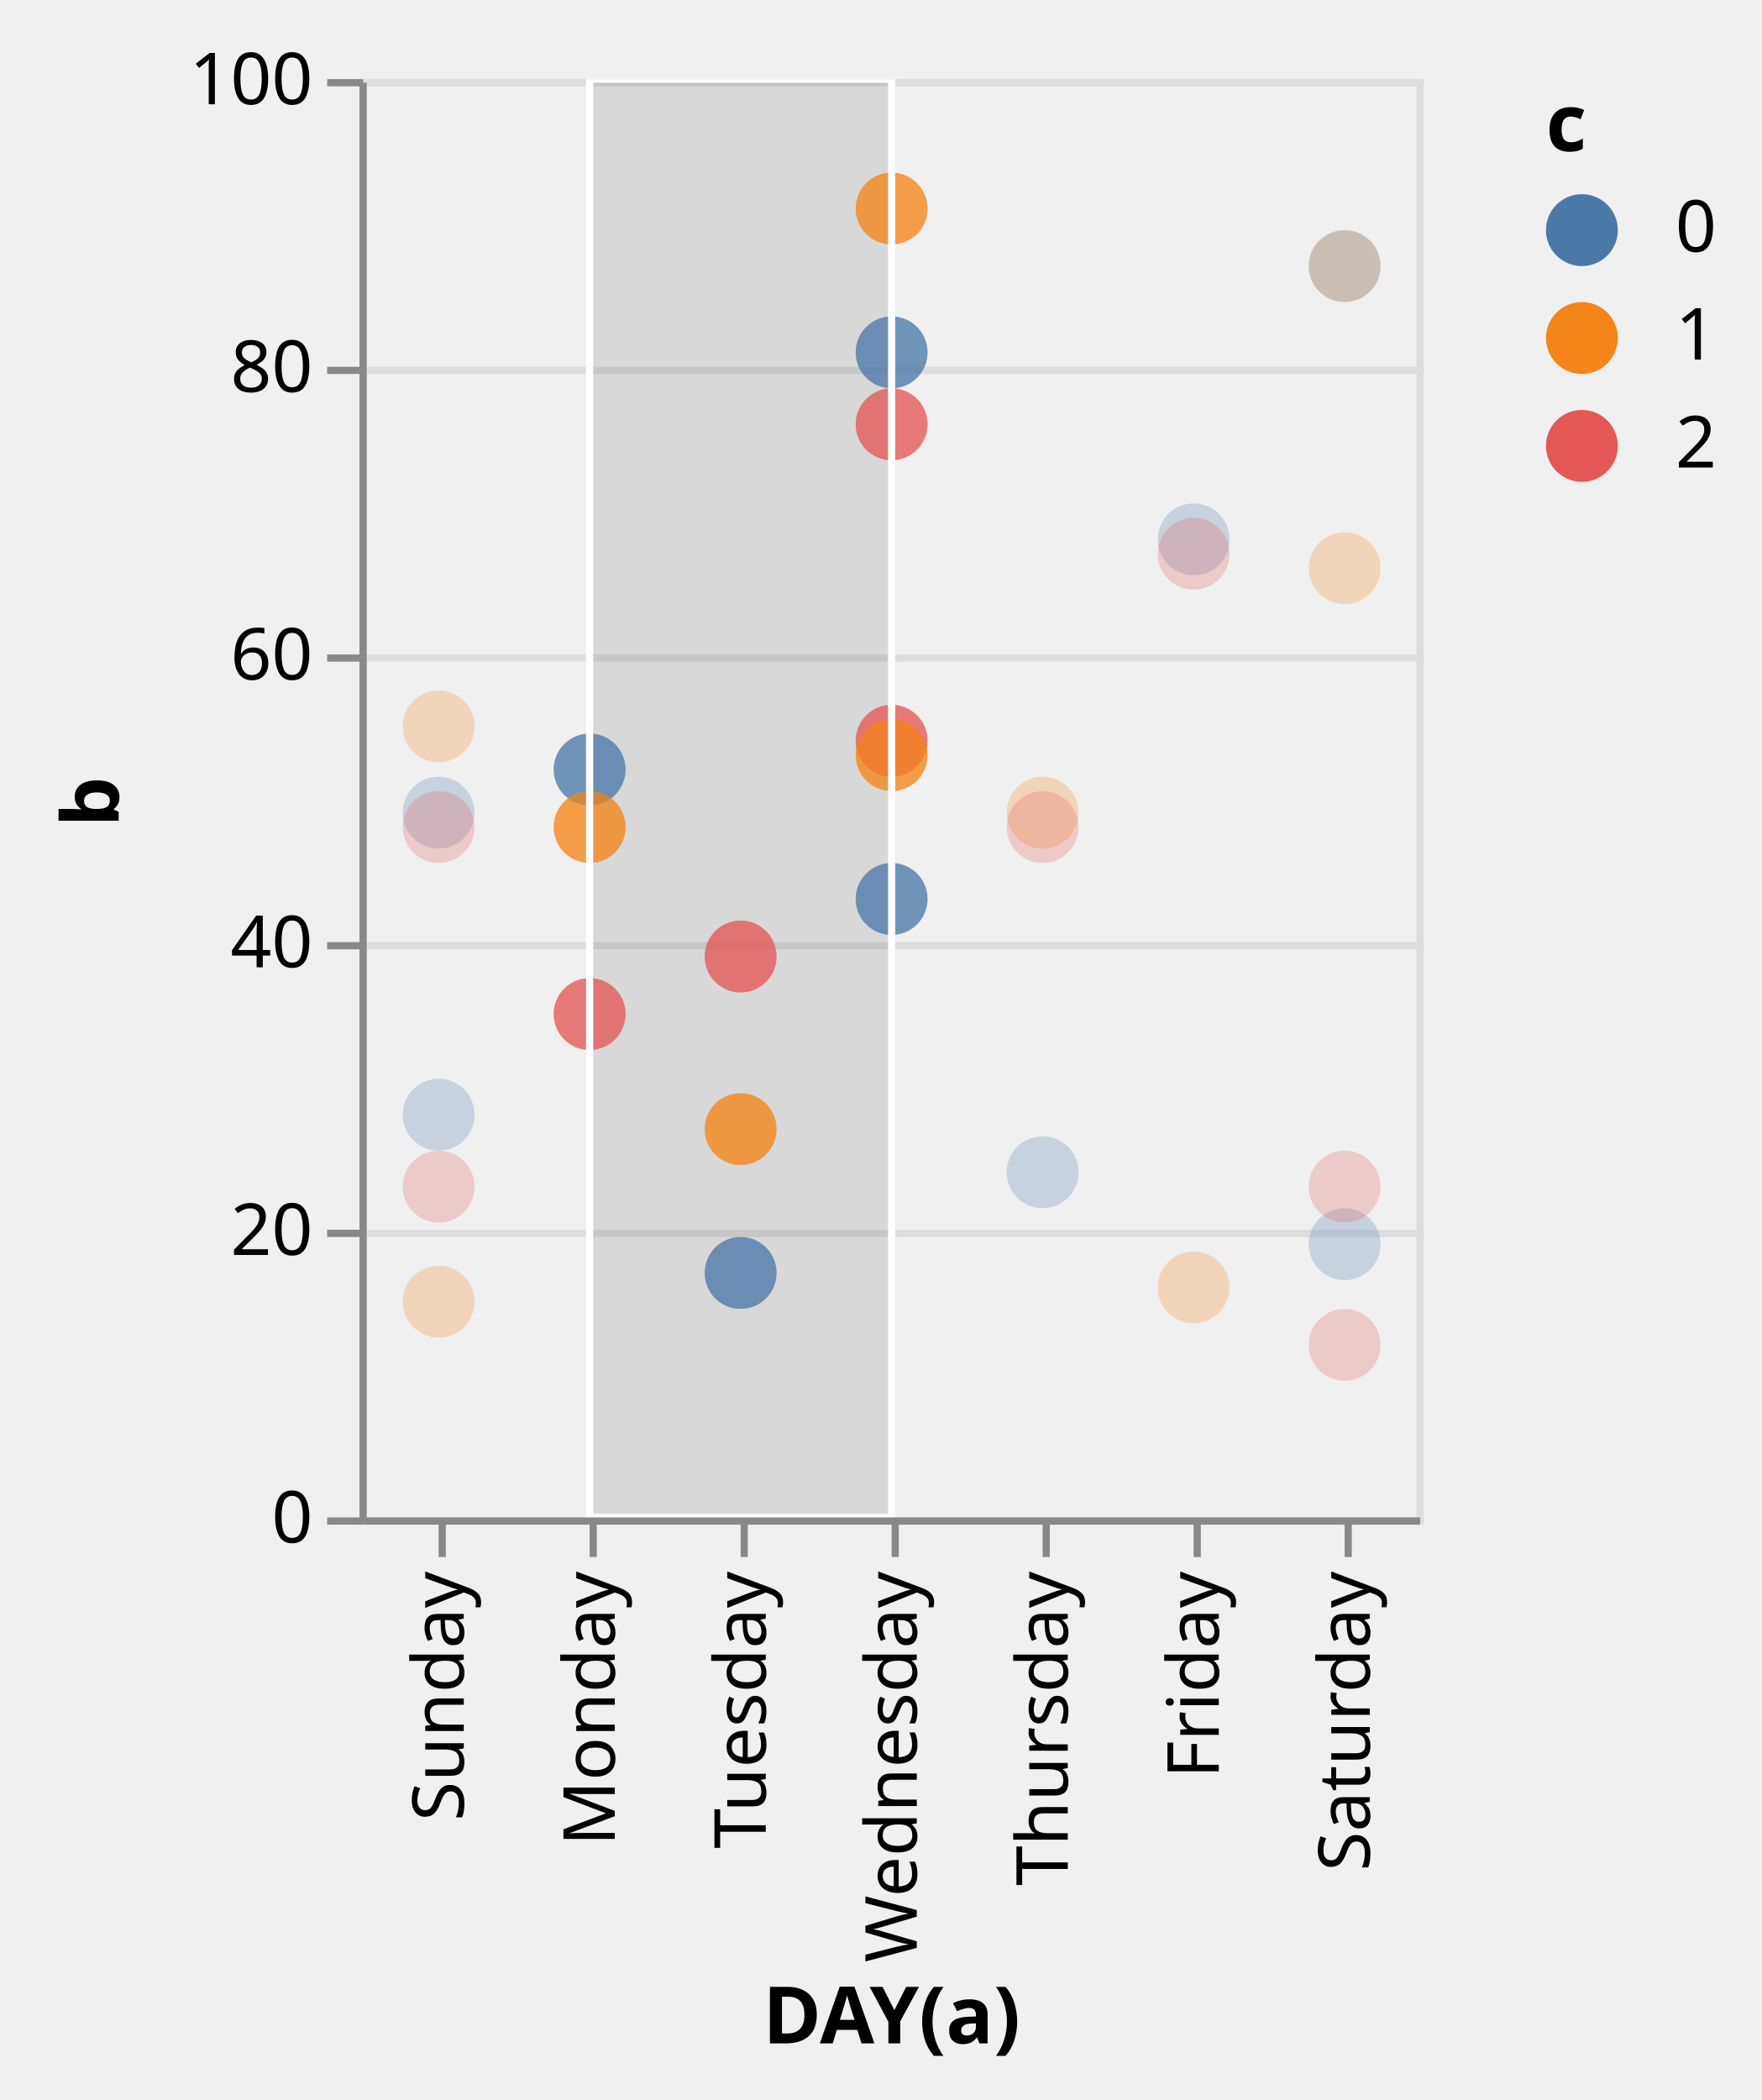
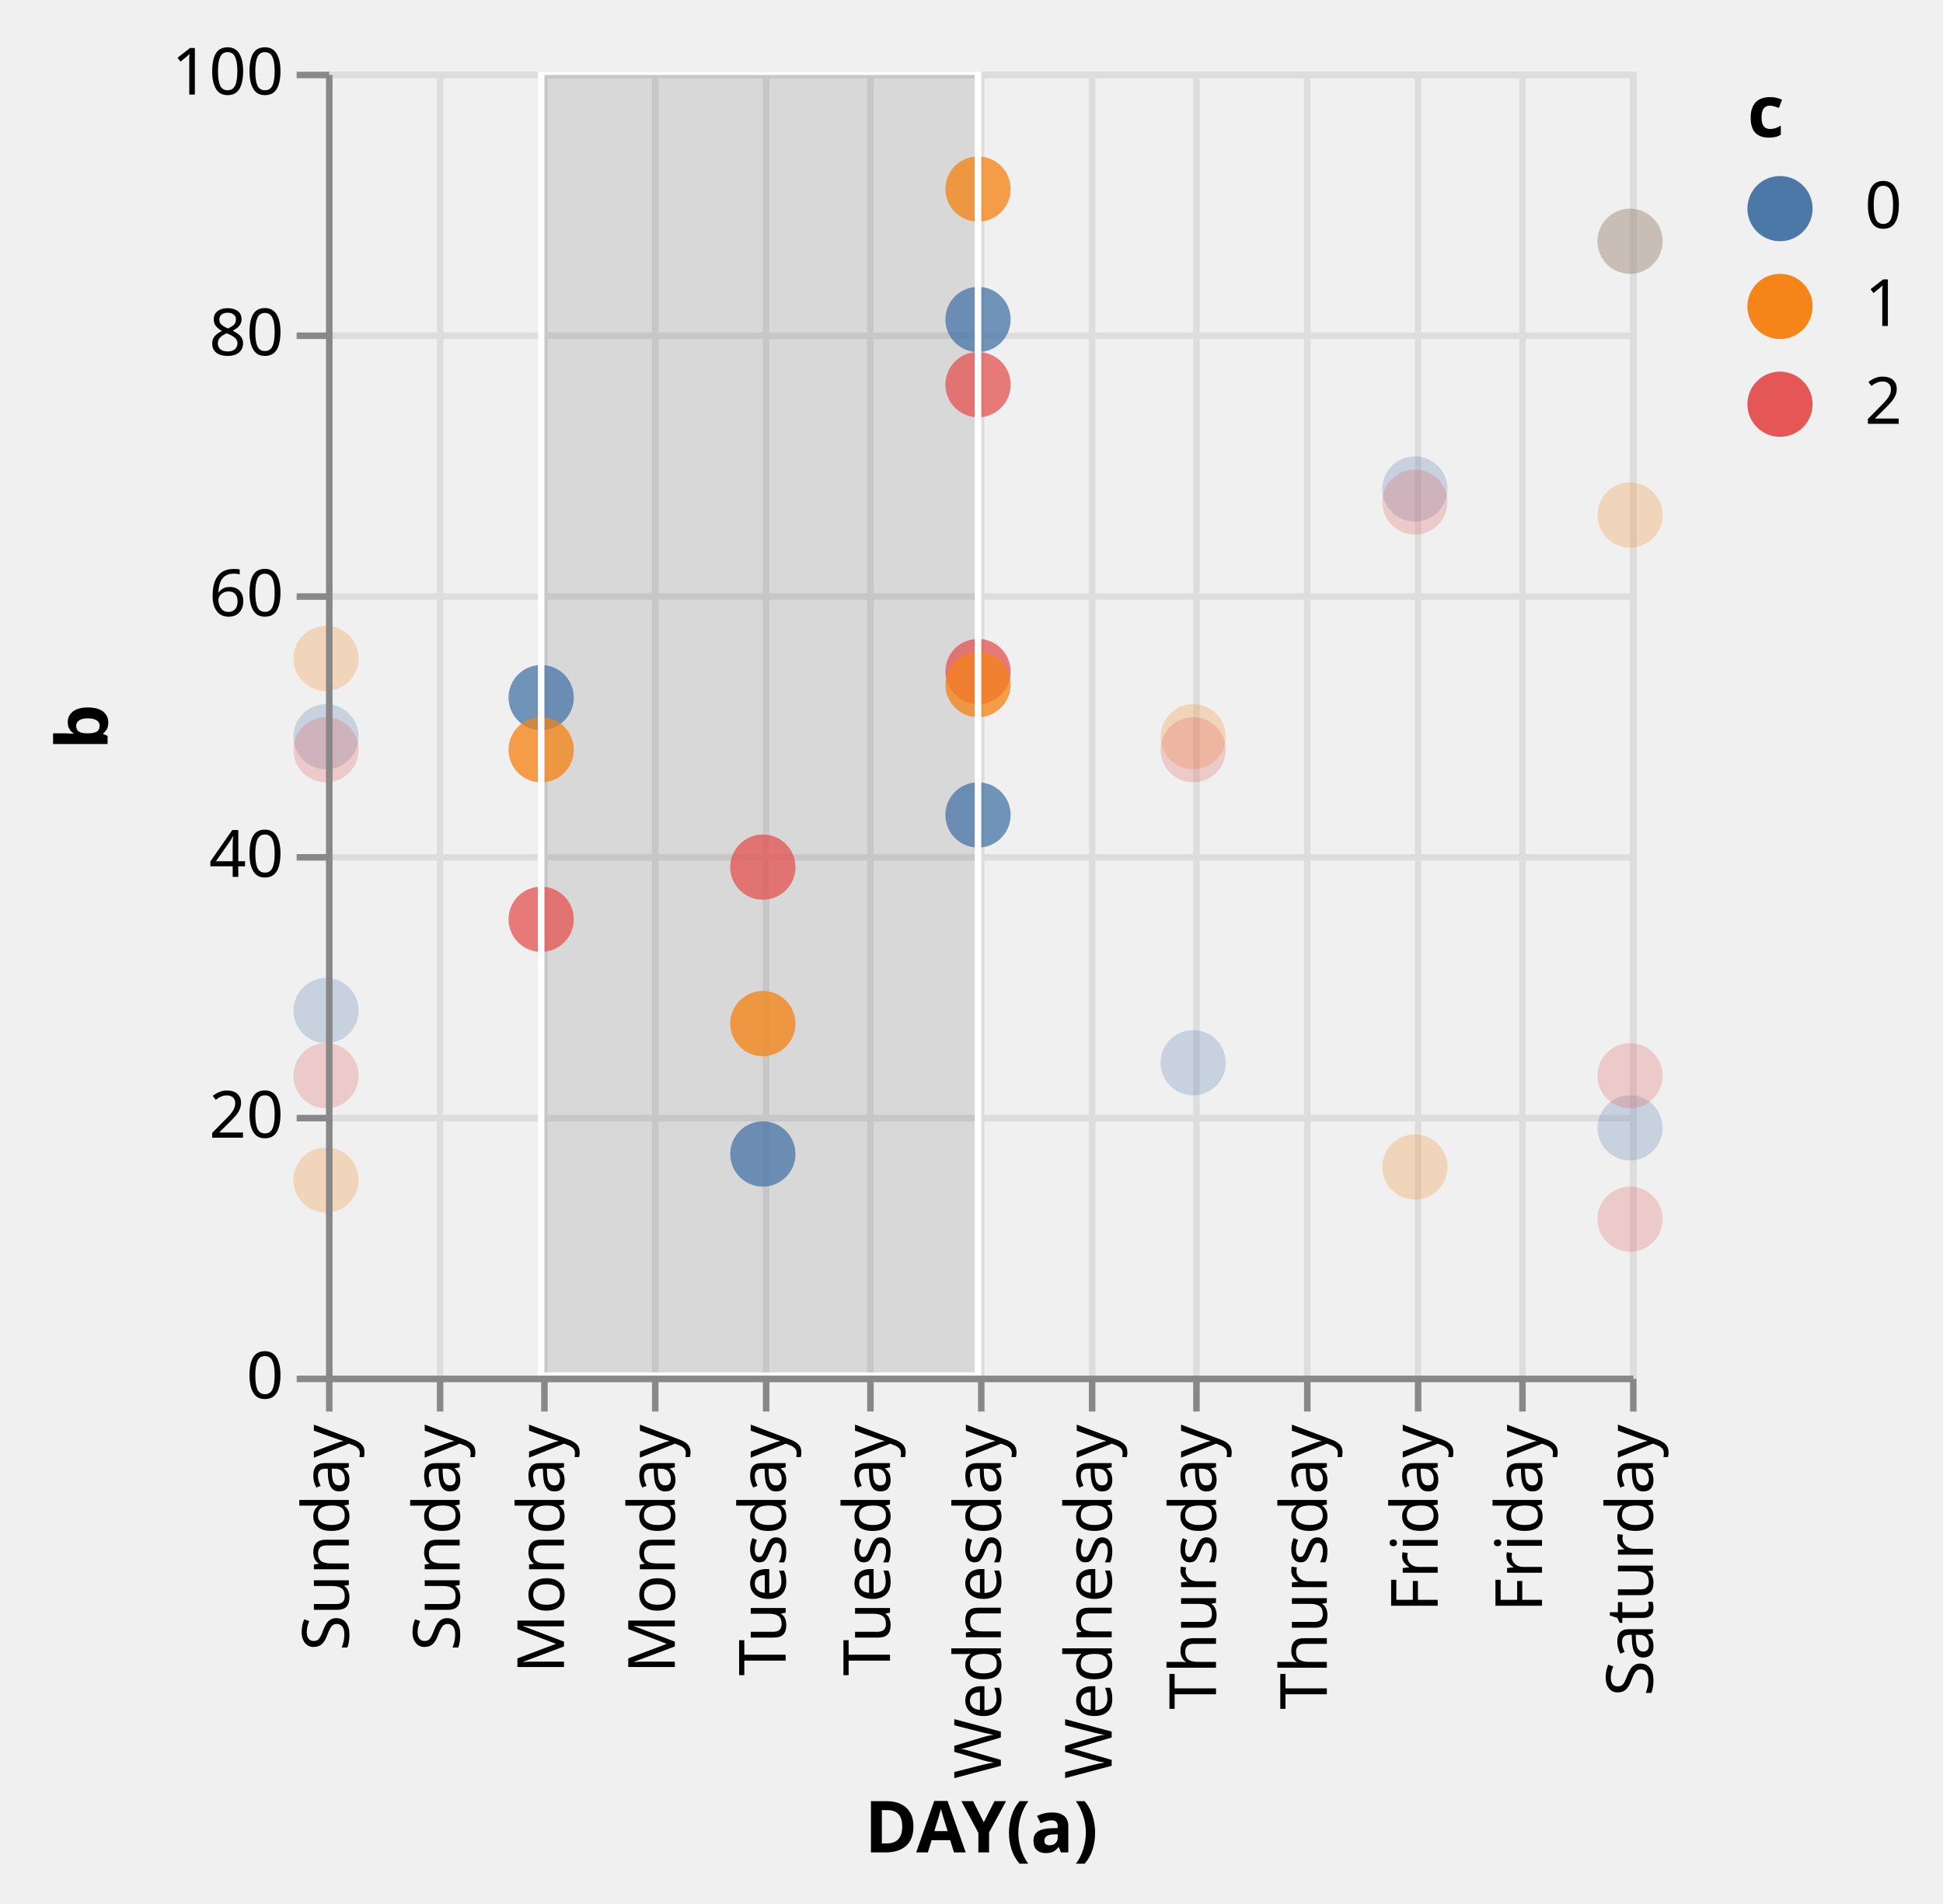
- <svg xmlns="http://www.w3.org/2000/svg" class="marks" width="245" height="292" viewBox="0 0 245 292" version="1.1">
+ <svg xmlns="http://www.w3.org/2000/svg" class="marks" width="298" height="292" viewBox="0 0 298 292" version="1.1">
  <defs>
    <clipPath id="clip3">
-       <rect x="0" y="0" width="147" height="200" />
+       <rect x="0" y="0" width="200" height="200" />
    </clipPath>
    <clipPath id="clip4">
-       <rect x="0" y="0" width="147" height="200" />
+       <rect x="0" y="0" width="200" height="200" />
    </clipPath>
  </defs>
  <g transform="translate(50,11)">
    <g class="mark-group role-frame root">
      <g transform="translate(0,0)">
-         <path class="background" d="M0.5,0.5h147v200h-147Z" style="fill: transparent; stroke: #ddd;" />
+         <path class="background" d="M0.5,0.5h200v200h-200Z" style="fill: transparent; stroke: #ddd;" />
        <g>
          <g class="mark-group role-axis">
+             <g transform="translate(0.5,200.5)">
+               <path class="background" d="M0,0h0v0h0Z" style="pointer-events: none; fill: none;" />
+               <g>
+                 <g class="mark-rule role-axis-grid" style="pointer-events: none;">
+                   <line transform="translate(0,-200)" x2="0" y2="200" style="fill: none; stroke: #ddd; stroke-width: 1; stroke-dasharray: ; opacity: 1;" />
+                   <line transform="translate(17,-200)" x2="0" y2="200" style="fill: none; stroke: #ddd; stroke-width: 1; stroke-dasharray: ; opacity: 1;" />
+                   <line transform="translate(33,-200)" x2="0" y2="200" style="fill: none; stroke: #ddd; stroke-width: 1; stroke-dasharray: ; opacity: 1;" />
+                   <line transform="translate(50,-200)" x2="0" y2="200" style="fill: none; stroke: #ddd; stroke-width: 1; stroke-dasharray: ; opacity: 1;" />
+                   <line transform="translate(67,-200)" x2="0" y2="200" style="fill: none; stroke: #ddd; stroke-width: 1; stroke-dasharray: ; opacity: 1;" />
+                   <line transform="translate(83,-200)" x2="0" y2="200" style="fill: none; stroke: #ddd; stroke-width: 1; stroke-dasharray: ; opacity: 1;" />
+                   <line transform="translate(100,-200)" x2="0" y2="200" style="fill: none; stroke: #ddd; stroke-width: 1; stroke-dasharray: ; opacity: 1;" />
+                   <line transform="translate(117,-200)" x2="0" y2="200" style="fill: none; stroke: #ddd; stroke-width: 1; stroke-dasharray: ; opacity: 1;" />
+                   <line transform="translate(133,-200)" x2="0" y2="200" style="fill: none; stroke: #ddd; stroke-width: 1; stroke-dasharray: ; opacity: 1;" />
+                   <line transform="translate(150,-200)" x2="0" y2="200" style="fill: none; stroke: #ddd; stroke-width: 1; stroke-dasharray: ; opacity: 1;" />
+                   <line transform="translate(167,-200)" x2="0" y2="200" style="fill: none; stroke: #ddd; stroke-width: 1; stroke-dasharray: ; opacity: 1;" />
+                   <line transform="translate(183,-200)" x2="0" y2="200" style="fill: none; stroke: #ddd; stroke-width: 1; stroke-dasharray: ; opacity: 1;" />
+                   <line transform="translate(200,-200)" x2="0" y2="200" style="fill: none; stroke: #ddd; stroke-width: 1; stroke-dasharray: ; opacity: 1;" />
+                 </g>
+               </g>
+             </g>
+           </g>
+           <g class="mark-group role-axis">
            <g transform="translate(0.5,0.5)">
              <path class="background" d="M0,0h0v0h0Z" style="pointer-events: none; fill: none;" />
              <g>
                <g class="mark-rule role-axis-grid" style="pointer-events: none;">
-                   <line transform="translate(0,200)" x2="147" y2="0" style="fill: none; stroke: #ddd; stroke-width: 1; stroke-dasharray: ; opacity: 1;" />
-                   <line transform="translate(0,160)" x2="147" y2="0" style="fill: none; stroke: #ddd; stroke-width: 1; stroke-dasharray: ; opacity: 1;" />
-                   <line transform="translate(0,120)" x2="147" y2="0" style="fill: none; stroke: #ddd; stroke-width: 1; stroke-dasharray: ; opacity: 1;" />
-                   <line transform="translate(0,80)" x2="147" y2="0" style="fill: none; stroke: #ddd; stroke-width: 1; stroke-dasharray: ; opacity: 1;" />
-                   <line transform="translate(0,40)" x2="147" y2="0" style="fill: none; stroke: #ddd; stroke-width: 1; stroke-dasharray: ; opacity: 1;" />
-                   <line transform="translate(0,0)" x2="147" y2="0" style="fill: none; stroke: #ddd; stroke-width: 1; stroke-dasharray: ; opacity: 1;" />
+                   <line transform="translate(0,200)" x2="200" y2="0" style="fill: none; stroke: #ddd; stroke-width: 1; stroke-dasharray: ; opacity: 1;" />
+                   <line transform="translate(0,160)" x2="200" y2="0" style="fill: none; stroke: #ddd; stroke-width: 1; stroke-dasharray: ; opacity: 1;" />
+                   <line transform="translate(0,120)" x2="200" y2="0" style="fill: none; stroke: #ddd; stroke-width: 1; stroke-dasharray: ; opacity: 1;" />
+                   <line transform="translate(0,80)" x2="200" y2="0" style="fill: none; stroke: #ddd; stroke-width: 1; stroke-dasharray: ; opacity: 1;" />
+                   <line transform="translate(0,40)" x2="200" y2="0" style="fill: none; stroke: #ddd; stroke-width: 1; stroke-dasharray: ; opacity: 1;" />
+                   <line transform="translate(0,0)" x2="200" y2="0" style="fill: none; stroke: #ddd; stroke-width: 1; stroke-dasharray: ; opacity: 1;" />
                </g>
              </g>
            </g>
          </g>
          <g class="mark-rect role-mark sel_brush_bg" clip-path="url(#clip3)">
-             <path d="M32,0h42v200h-42Z" style="fill: #333; fill-opacity: 0.125;" />
+             <path d="M33,0h67v200h-67Z" style="fill: #333; fill-opacity: 0.125;" />
          </g>
          <g class="mark-symbol role-mark layer_0_marks">
-             <path transform="translate(11,144)" d="M5,0A5,5,0,1,1,-5,0A5,5,0,1,1,5,0" style="fill: #4c78a8; stroke-width: 2; opacity: 0.25;" />
-             <path transform="translate(11,90)" d="M5,0A5,5,0,1,1,-5,0A5,5,0,1,1,5,0" style="fill: #f58518; stroke-width: 2; opacity: 0.25;" />
-             <path transform="translate(11,154)" d="M5,0A5,5,0,1,1,-5,0A5,5,0,1,1,5,0" style="fill: #e45756; stroke-width: 2; opacity: 0.25;" />
-             <path transform="translate(74,114)" d="M5,0A5,5,0,1,1,-5,0A5,5,0,1,1,5,0" style="fill: #4c78a8; stroke-width: 2; opacity: 0.25;" />
-             <path transform="translate(74,18)" d="M5,0A5,5,0,1,1,-5,0A5,5,0,1,1,5,0" style="fill: #f58518; stroke-width: 2; opacity: 0.25;" />
-             <path transform="translate(74,92)" d="M5,0A5,5,0,1,1,-5,0A5,5,0,1,1,5,0" style="fill: #e45756; stroke-width: 2; opacity: 0.25;" />
-             <path transform="translate(74,38)" d="M5,0A5,5,0,1,1,-5,0A5,5,0,1,1,5,0" style="fill: #4c78a8; stroke-width: 2; opacity: 0.25;" />
-             <path transform="translate(74,94)" d="M5,0A5,5,0,1,1,-5,0A5,5,0,1,1,5,0" style="fill: #f58518; stroke-width: 2; opacity: 0.25;" />
-             <path transform="translate(74,48)" d="M5,0A5,5,0,1,1,-5,0A5,5,0,1,1,5,0" style="fill: #e45756; stroke-width: 2; opacity: 0.25;" />
-             <path transform="translate(137,162)" d="M5,0A5,5,0,1,1,-5,0A5,5,0,1,1,5,0" style="fill: #4c78a8; stroke-width: 2; opacity: 0.25;" />
-             <path transform="translate(137,26)" d="M5,0A5,5,0,1,1,-5,0A5,5,0,1,1,5,0" style="fill: #f58518; stroke-width: 2; opacity: 0.25;" />
-             <path transform="translate(137,176)" d="M5,0A5,5,0,1,1,-5,0A5,5,0,1,1,5,0" style="fill: #e45756; stroke-width: 2; opacity: 0.25;" />
-             <path transform="translate(32,96)" d="M5,0A5,5,0,1,1,-5,0A5,5,0,1,1,5,0" style="fill: #4c78a8; stroke-width: 2; opacity: 0.25;" />
-             <path transform="translate(32,104)" d="M5,0A5,5,0,1,1,-5,0A5,5,0,1,1,5,0" style="fill: #f58518; stroke-width: 2; opacity: 0.25;" />
-             <path transform="translate(32,130)" d="M5,0A5,5,0,1,1,-5,0A5,5,0,1,1,5,0" style="fill: #e45756; stroke-width: 2; opacity: 0.25;" />
-             <path transform="translate(95,152)" d="M5,0A5,5,0,1,1,-5,0A5,5,0,1,1,5,0" style="fill: #4c78a8; stroke-width: 2; opacity: 0.25;" />
-             <path transform="translate(95,102)" d="M5,0A5,5,0,1,1,-5,0A5,5,0,1,1,5,0" style="fill: #f58518; stroke-width: 2; opacity: 0.25;" />
-             <path transform="translate(95,104)" d="M5,0A5,5,0,1,1,-5,0A5,5,0,1,1,5,0" style="fill: #e45756; stroke-width: 2; opacity: 0.25;" />
-             <path transform="translate(137,26)" d="M5,0A5,5,0,1,1,-5,0A5,5,0,1,1,5,0" style="fill: #4c78a8; stroke-width: 2; opacity: 0.25;" />
-             <path transform="translate(137,68)" d="M5,0A5,5,0,1,1,-5,0A5,5,0,1,1,5,0" style="fill: #f58518; stroke-width: 2; opacity: 0.25;" />
-             <path transform="translate(137,154)" d="M5,0A5,5,0,1,1,-5,0A5,5,0,1,1,5,0" style="fill: #e45756; stroke-width: 2; opacity: 0.25;" />
-             <path transform="translate(53,166)" d="M5,0A5,5,0,1,1,-5,0A5,5,0,1,1,5,0" style="fill: #4c78a8; stroke-width: 2; opacity: 0.25;" />
-             <path transform="translate(53,146)" d="M5,0A5,5,0,1,1,-5,0A5,5,0,1,1,5,0" style="fill: #f58518; stroke-width: 2; opacity: 0.25;" />
-             <path transform="translate(53,122)" d="M5,0A5,5,0,1,1,-5,0A5,5,0,1,1,5,0" style="fill: #e45756; stroke-width: 2; opacity: 0.25;" />
-             <path transform="translate(116,64)" d="M5,0A5,5,0,1,1,-5,0A5,5,0,1,1,5,0" style="fill: #4c78a8; stroke-width: 2; opacity: 0.25;" />
-             <path transform="translate(116,168)" d="M5,0A5,5,0,1,1,-5,0A5,5,0,1,1,5,0" style="fill: #f58518; stroke-width: 2; opacity: 0.25;" />
-             <path transform="translate(116,66)" d="M5,0A5,5,0,1,1,-5,0A5,5,0,1,1,5,0" style="fill: #e45756; stroke-width: 2; opacity: 0.25;" />
-             <path transform="translate(11,102)" d="M5,0A5,5,0,1,1,-5,0A5,5,0,1,1,5,0" style="fill: #4c78a8; stroke-width: 2; opacity: 0.25;" />
-             <path transform="translate(11,170)" d="M5,0A5,5,0,1,1,-5,0A5,5,0,1,1,5,0" style="fill: #f58518; stroke-width: 2; opacity: 0.25;" />
-             <path transform="translate(11,104)" d="M5,0A5,5,0,1,1,-5,0A5,5,0,1,1,5,0" style="fill: #e45756; stroke-width: 2; opacity: 0.25;" />
+             <path transform="translate(0,144)" d="M5,0A5,5,0,1,1,-5,0A5,5,0,1,1,5,0" style="fill: #4c78a8; stroke-width: 2; opacity: 0.25;" />
+             <path transform="translate(0,90)" d="M5,0A5,5,0,1,1,-5,0A5,5,0,1,1,5,0" style="fill: #f58518; stroke-width: 2; opacity: 0.25;" />
+             <path transform="translate(0,154)" d="M5,0A5,5,0,1,1,-5,0A5,5,0,1,1,5,0" style="fill: #e45756; stroke-width: 2; opacity: 0.25;" />
+             <path transform="translate(100,114)" d="M5,0A5,5,0,1,1,-5,0A5,5,0,1,1,5,0" style="fill: #4c78a8; stroke-width: 2; opacity: 0.25;" />
+             <path transform="translate(100,18)" d="M5,0A5,5,0,1,1,-5,0A5,5,0,1,1,5,0" style="fill: #f58518; stroke-width: 2; opacity: 0.25;" />
+             <path transform="translate(100,92)" d="M5,0A5,5,0,1,1,-5,0A5,5,0,1,1,5,0" style="fill: #e45756; stroke-width: 2; opacity: 0.25;" />
+             <path transform="translate(100,38)" d="M5,0A5,5,0,1,1,-5,0A5,5,0,1,1,5,0" style="fill: #4c78a8; stroke-width: 2; opacity: 0.25;" />
+             <path transform="translate(100,94)" d="M5,0A5,5,0,1,1,-5,0A5,5,0,1,1,5,0" style="fill: #f58518; stroke-width: 2; opacity: 0.25;" />
+             <path transform="translate(100,48)" d="M5,0A5,5,0,1,1,-5,0A5,5,0,1,1,5,0" style="fill: #e45756; stroke-width: 2; opacity: 0.25;" />
+             <path transform="translate(200,162)" d="M5,0A5,5,0,1,1,-5,0A5,5,0,1,1,5,0" style="fill: #4c78a8; stroke-width: 2; opacity: 0.25;" />
+             <path transform="translate(200,26)" d="M5,0A5,5,0,1,1,-5,0A5,5,0,1,1,5,0" style="fill: #f58518; stroke-width: 2; opacity: 0.25;" />
+             <path transform="translate(200,176)" d="M5,0A5,5,0,1,1,-5,0A5,5,0,1,1,5,0" style="fill: #e45756; stroke-width: 2; opacity: 0.25;" />
+             <path transform="translate(33,96)" d="M5,0A5,5,0,1,1,-5,0A5,5,0,1,1,5,0" style="fill: #4c78a8; stroke-width: 2; opacity: 0.25;" />
+             <path transform="translate(33,104)" d="M5,0A5,5,0,1,1,-5,0A5,5,0,1,1,5,0" style="fill: #f58518; stroke-width: 2; opacity: 0.25;" />
+             <path transform="translate(33,130)" d="M5,0A5,5,0,1,1,-5,0A5,5,0,1,1,5,0" style="fill: #e45756; stroke-width: 2; opacity: 0.25;" />
+             <path transform="translate(133,152)" d="M5,0A5,5,0,1,1,-5,0A5,5,0,1,1,5,0" style="fill: #4c78a8; stroke-width: 2; opacity: 0.25;" />
+             <path transform="translate(133,102)" d="M5,0A5,5,0,1,1,-5,0A5,5,0,1,1,5,0" style="fill: #f58518; stroke-width: 2; opacity: 0.25;" />
+             <path transform="translate(133,104)" d="M5,0A5,5,0,1,1,-5,0A5,5,0,1,1,5,0" style="fill: #e45756; stroke-width: 2; opacity: 0.25;" />
+             <path transform="translate(200,26)" d="M5,0A5,5,0,1,1,-5,0A5,5,0,1,1,5,0" style="fill: #4c78a8; stroke-width: 2; opacity: 0.25;" />
+             <path transform="translate(200,68)" d="M5,0A5,5,0,1,1,-5,0A5,5,0,1,1,5,0" style="fill: #f58518; stroke-width: 2; opacity: 0.25;" />
+             <path transform="translate(200,154)" d="M5,0A5,5,0,1,1,-5,0A5,5,0,1,1,5,0" style="fill: #e45756; stroke-width: 2; opacity: 0.25;" />
+             <path transform="translate(67,166)" d="M5,0A5,5,0,1,1,-5,0A5,5,0,1,1,5,0" style="fill: #4c78a8; stroke-width: 2; opacity: 0.25;" />
+             <path transform="translate(67,146)" d="M5,0A5,5,0,1,1,-5,0A5,5,0,1,1,5,0" style="fill: #f58518; stroke-width: 2; opacity: 0.25;" />
+             <path transform="translate(67,122)" d="M5,0A5,5,0,1,1,-5,0A5,5,0,1,1,5,0" style="fill: #e45756; stroke-width: 2; opacity: 0.25;" />
+             <path transform="translate(167,64)" d="M5,0A5,5,0,1,1,-5,0A5,5,0,1,1,5,0" style="fill: #4c78a8; stroke-width: 2; opacity: 0.25;" />
+             <path transform="translate(167,168)" d="M5,0A5,5,0,1,1,-5,0A5,5,0,1,1,5,0" style="fill: #f58518; stroke-width: 2; opacity: 0.25;" />
+             <path transform="translate(167,66)" d="M5,0A5,5,0,1,1,-5,0A5,5,0,1,1,5,0" style="fill: #e45756; stroke-width: 2; opacity: 0.25;" />
+             <path transform="translate(0,102)" d="M5,0A5,5,0,1,1,-5,0A5,5,0,1,1,5,0" style="fill: #4c78a8; stroke-width: 2; opacity: 0.25;" />
+             <path transform="translate(0,170)" d="M5,0A5,5,0,1,1,-5,0A5,5,0,1,1,5,0" style="fill: #f58518; stroke-width: 2; opacity: 0.25;" />
+             <path transform="translate(0,104)" d="M5,0A5,5,0,1,1,-5,0A5,5,0,1,1,5,0" style="fill: #e45756; stroke-width: 2; opacity: 0.25;" />
          </g>
          <g class="mark-symbol role-mark layer_1_marks">
-             <path transform="translate(74,114)" d="M5,0A5,5,0,1,1,-5,0A5,5,0,1,1,5,0" style="fill: #4c78a8; stroke-width: 2; opacity: 0.7;" />
-             <path transform="translate(74,18)" d="M5,0A5,5,0,1,1,-5,0A5,5,0,1,1,5,0" style="fill: #f58518; stroke-width: 2; opacity: 0.7;" />
-             <path transform="translate(74,92)" d="M5,0A5,5,0,1,1,-5,0A5,5,0,1,1,5,0" style="fill: #e45756; stroke-width: 2; opacity: 0.7;" />
-             <path transform="translate(74,38)" d="M5,0A5,5,0,1,1,-5,0A5,5,0,1,1,5,0" style="fill: #4c78a8; stroke-width: 2; opacity: 0.7;" />
-             <path transform="translate(74,94)" d="M5,0A5,5,0,1,1,-5,0A5,5,0,1,1,5,0" style="fill: #f58518; stroke-width: 2; opacity: 0.7;" />
-             <path transform="translate(74,48)" d="M5,0A5,5,0,1,1,-5,0A5,5,0,1,1,5,0" style="fill: #e45756; stroke-width: 2; opacity: 0.7;" />
-             <path transform="translate(32,96)" d="M5,0A5,5,0,1,1,-5,0A5,5,0,1,1,5,0" style="fill: #4c78a8; stroke-width: 2; opacity: 0.7;" />
-             <path transform="translate(32,104)" d="M5,0A5,5,0,1,1,-5,0A5,5,0,1,1,5,0" style="fill: #f58518; stroke-width: 2; opacity: 0.7;" />
-             <path transform="translate(32,130)" d="M5,0A5,5,0,1,1,-5,0A5,5,0,1,1,5,0" style="fill: #e45756; stroke-width: 2; opacity: 0.7;" />
-             <path transform="translate(53,166)" d="M5,0A5,5,0,1,1,-5,0A5,5,0,1,1,5,0" style="fill: #4c78a8; stroke-width: 2; opacity: 0.7;" />
-             <path transform="translate(53,146)" d="M5,0A5,5,0,1,1,-5,0A5,5,0,1,1,5,0" style="fill: #f58518; stroke-width: 2; opacity: 0.7;" />
-             <path transform="translate(53,122)" d="M5,0A5,5,0,1,1,-5,0A5,5,0,1,1,5,0" style="fill: #e45756; stroke-width: 2; opacity: 0.7;" />
+             <path transform="translate(100,114)" d="M5,0A5,5,0,1,1,-5,0A5,5,0,1,1,5,0" style="fill: #4c78a8; stroke-width: 2; opacity: 0.7;" />
+             <path transform="translate(100,18)" d="M5,0A5,5,0,1,1,-5,0A5,5,0,1,1,5,0" style="fill: #f58518; stroke-width: 2; opacity: 0.7;" />
+             <path transform="translate(100,92)" d="M5,0A5,5,0,1,1,-5,0A5,5,0,1,1,5,0" style="fill: #e45756; stroke-width: 2; opacity: 0.7;" />
+             <path transform="translate(100,38)" d="M5,0A5,5,0,1,1,-5,0A5,5,0,1,1,5,0" style="fill: #4c78a8; stroke-width: 2; opacity: 0.7;" />
+             <path transform="translate(100,94)" d="M5,0A5,5,0,1,1,-5,0A5,5,0,1,1,5,0" style="fill: #f58518; stroke-width: 2; opacity: 0.7;" />
+             <path transform="translate(100,48)" d="M5,0A5,5,0,1,1,-5,0A5,5,0,1,1,5,0" style="fill: #e45756; stroke-width: 2; opacity: 0.7;" />
+             <path transform="translate(33,96)" d="M5,0A5,5,0,1,1,-5,0A5,5,0,1,1,5,0" style="fill: #4c78a8; stroke-width: 2; opacity: 0.7;" />
+             <path transform="translate(33,104)" d="M5,0A5,5,0,1,1,-5,0A5,5,0,1,1,5,0" style="fill: #f58518; stroke-width: 2; opacity: 0.7;" />
+             <path transform="translate(33,130)" d="M5,0A5,5,0,1,1,-5,0A5,5,0,1,1,5,0" style="fill: #e45756; stroke-width: 2; opacity: 0.7;" />
+             <path transform="translate(67,166)" d="M5,0A5,5,0,1,1,-5,0A5,5,0,1,1,5,0" style="fill: #4c78a8; stroke-width: 2; opacity: 0.7;" />
+             <path transform="translate(67,146)" d="M5,0A5,5,0,1,1,-5,0A5,5,0,1,1,5,0" style="fill: #f58518; stroke-width: 2; opacity: 0.7;" />
+             <path transform="translate(67,122)" d="M5,0A5,5,0,1,1,-5,0A5,5,0,1,1,5,0" style="fill: #e45756; stroke-width: 2; opacity: 0.7;" />
          </g>
          <g class="mark-rect role-mark sel_brush" clip-path="url(#clip4)">
-             <path d="M32,0h42v200h-42Z" style="fill: transparent; stroke: white;" />
+             <path d="M33,0h67v200h-67Z" style="fill: transparent; stroke: white;" />
          </g>
          <g class="mark-group role-legend">
-             <g transform="translate(165,0)">
+             <g transform="translate(218,0)">
              <path class="background" d="M0,0h25v56h-25Z" style="pointer-events: none; fill: none;" />
              <g>
                <g class="mark-group role-legend-entry">
                  <g transform="translate(0,16)">
                    <path class="background" d="M0,0h0v0h0Z" style="pointer-events: none; fill: none;" />
                    <g>
                      <g class="mark-symbol role-legend-symbol" style="pointer-events: none;">
                        <path transform="translate(5,5)" d="M5,0A5,5,0,1,1,-5,0A5,5,0,1,1,5,0" style="fill: #4c78a8; stroke-width: 1.5; opacity: 1;" />
                        <path transform="translate(5,20)" d="M5,0A5,5,0,1,1,-5,0A5,5,0,1,1,5,0" style="fill: #f58518; stroke-width: 1.5; opacity: 1;" />
                        <path transform="translate(5,35)" d="M5,0A5,5,0,1,1,-5,0A5,5,0,1,1,5,0" style="fill: #e45756; stroke-width: 1.5; opacity: 1;" />
                      </g>
                      <g class="mark-text role-legend-label" style="pointer-events: none;">
                        <text text-anchor="start" transform="translate(18,8)" style="font: 10px sans-serif; fill: #000; opacity: 1;">0</text>
                        <text text-anchor="start" transform="translate(18,23)" style="font: 10px sans-serif; fill: #000; opacity: 1;">1</text>
                        <text text-anchor="start" transform="translate(18,38)" style="font: 10px sans-serif; fill: #000; opacity: 1;">2</text>
                      </g>
                    </g>
                  </g>
                </g>
                <g class="mark-text role-legend-title" style="pointer-events: none;">
                  <text text-anchor="start" transform="translate(0,10)" style="font: bold 11px sans-serif; fill: #000; opacity: 1;">c</text>
                </g>
              </g>
            </g>
          </g>
          <g class="mark-group role-axis">
            <g transform="translate(0.5,200.5)">
              <path class="background" d="M0,0h0v0h0Z" style="pointer-events: none; fill: none;" />
              <g>
                <g class="mark-rule role-axis-tick" style="pointer-events: none;">
-                   <line transform="translate(11,0)" x2="0" y2="5" style="fill: none; stroke: #888; stroke-width: 1; opacity: 1;" />
-                   <line transform="translate(32,0)" x2="0" y2="5" style="fill: none; stroke: #888; stroke-width: 1; opacity: 1;" />
-                   <line transform="translate(53,0)" x2="0" y2="5" style="fill: none; stroke: #888; stroke-width: 1; opacity: 1;" />
-                   <line transform="translate(74,0)" x2="0" y2="5" style="fill: none; stroke: #888; stroke-width: 1; opacity: 1;" />
-                   <line transform="translate(95,0)" x2="0" y2="5" style="fill: none; stroke: #888; stroke-width: 1; opacity: 1;" />
-                   <line transform="translate(116,0)" x2="0" y2="5" style="fill: none; stroke: #888; stroke-width: 1; opacity: 1;" />
-                   <line transform="translate(137,0)" x2="0" y2="5" style="fill: none; stroke: #888; stroke-width: 1; opacity: 1;" />
+                   <line transform="translate(0,0)" x2="0" y2="5" style="fill: none; stroke: #888; stroke-width: 1; opacity: 1;" />
+                   <line transform="translate(17,0)" x2="0" y2="5" style="fill: none; stroke: #888; stroke-width: 1; opacity: 1;" />
+                   <line transform="translate(33,0)" x2="0" y2="5" style="fill: none; stroke: #888; stroke-width: 1; opacity: 1;" />
+                   <line transform="translate(50,0)" x2="0" y2="5" style="fill: none; stroke: #888; stroke-width: 1; opacity: 1;" />
+                   <line transform="translate(67,0)" x2="0" y2="5" style="fill: none; stroke: #888; stroke-width: 1; opacity: 1;" />
+                   <line transform="translate(83,0)" x2="0" y2="5" style="fill: none; stroke: #888; stroke-width: 1; opacity: 1;" />
+                   <line transform="translate(100,0)" x2="0" y2="5" style="fill: none; stroke: #888; stroke-width: 1; opacity: 1;" />
+                   <line transform="translate(117,0)" x2="0" y2="5" style="fill: none; stroke: #888; stroke-width: 1; opacity: 1;" />
+                   <line transform="translate(133,0)" x2="0" y2="5" style="fill: none; stroke: #888; stroke-width: 1; opacity: 1;" />
+                   <line transform="translate(150,0)" x2="0" y2="5" style="fill: none; stroke: #888; stroke-width: 1; opacity: 1;" />
+                   <line transform="translate(167,0)" x2="0" y2="5" style="fill: none; stroke: #888; stroke-width: 1; opacity: 1;" />
+                   <line transform="translate(183,0)" x2="0" y2="5" style="fill: none; stroke: #888; stroke-width: 1; opacity: 1;" />
+                   <line transform="translate(200,0)" x2="0" y2="5" style="fill: none; stroke: #888; stroke-width: 1; opacity: 1;" />
                </g>
                <g class="mark-text role-axis-label" style="pointer-events: none;">
-                   <text text-anchor="end" transform="translate(11,7) rotate(270) translate(0,3)" style="font: 10px sans-serif; fill: #000; opacity: 1;">Sunday</text>
-                   <text text-anchor="end" transform="translate(32,7) rotate(270) translate(0,3)" style="font: 10px sans-serif; fill: #000; opacity: 1;">Monday</text>
-                   <text text-anchor="end" transform="translate(53,7) rotate(270) translate(0,3)" style="font: 10px sans-serif; fill: #000; opacity: 1;">Tuesday</text>
-                   <text text-anchor="end" transform="translate(74,7) rotate(270) translate(0,3)" style="font: 10px sans-serif; fill: #000; opacity: 1;">Wednesday</text>
-                   <text text-anchor="end" transform="translate(95,7) rotate(270) translate(0,3)" style="font: 10px sans-serif; fill: #000; opacity: 1;">Thursday</text>
-                   <text text-anchor="end" transform="translate(116,7) rotate(270) translate(0,3)" style="font: 10px sans-serif; fill: #000; opacity: 1;">Friday</text>
-                   <text text-anchor="end" transform="translate(137,7) rotate(270) translate(0,3)" style="font: 10px sans-serif; fill: #000; opacity: 1;">Saturday</text>
+                   <text text-anchor="end" transform="translate(0,7) rotate(270) translate(0,3)" style="font: 10px sans-serif; fill: #000; opacity: 1;">Sunday</text>
+                   <text text-anchor="end" transform="translate(17,7) rotate(270) translate(0,3)" style="font: 10px sans-serif; fill: #000; opacity: 1;">Sunday</text>
+                   <text text-anchor="end" transform="translate(33,7) rotate(270) translate(0,3)" style="font: 10px sans-serif; fill: #000; opacity: 1;">Monday</text>
+                   <text text-anchor="end" transform="translate(50,7) rotate(270) translate(0,3)" style="font: 10px sans-serif; fill: #000; opacity: 1;">Monday</text>
+                   <text text-anchor="end" transform="translate(67,7) rotate(270) translate(0,3)" style="font: 10px sans-serif; fill: #000; opacity: 1;">Tuesday</text>
+                   <text text-anchor="end" transform="translate(83,7) rotate(270) translate(0,3)" style="font: 10px sans-serif; fill: #000; opacity: 1;">Tuesday</text>
+                   <text text-anchor="end" transform="translate(100,7) rotate(270) translate(0,3)" style="font: 10px sans-serif; fill: #000; opacity: 1;">Wednesday</text>
+                   <text text-anchor="end" transform="translate(117,7) rotate(270) translate(0,3)" style="font: 10px sans-serif; fill: #000; opacity: 1;">Wednesday</text>
+                   <text text-anchor="end" transform="translate(133,7) rotate(270) translate(0,3)" style="font: 10px sans-serif; fill: #000; opacity: 1;">Thursday</text>
+                   <text text-anchor="end" transform="translate(150,7) rotate(270) translate(0,3)" style="font: 10px sans-serif; fill: #000; opacity: 1;">Thursday</text>
+                   <text text-anchor="end" transform="translate(167,7) rotate(270) translate(0,3)" style="font: 10px sans-serif; fill: #000; opacity: 1;">Friday</text>
+                   <text text-anchor="end" transform="translate(183,7) rotate(270) translate(0,3)" style="font: 10px sans-serif; fill: #000; opacity: 1;">Friday</text>
+                   <text text-anchor="end" transform="translate(200,7) rotate(270) translate(0,3)" style="font: 10px sans-serif; fill: #000; opacity: 1;">Saturday</text>
                </g>
                <g class="mark-rule role-axis-domain" style="pointer-events: none;">
-                   <line transform="translate(0,0)" x2="147" y2="0" style="fill: none; stroke: #888; stroke-width: 1; opacity: 1;" />
+                   <line transform="translate(0,0)" x2="200" y2="0" style="fill: none; stroke: #888; stroke-width: 1; opacity: 1;" />
                </g>
                <g class="mark-text role-axis-title" style="pointer-events: none;">
-                   <text text-anchor="middle" transform="translate(73.5,72.62695)" style="font: bold 11px sans-serif; fill: #000; opacity: 1;">DAY(a)</text>
+                   <text text-anchor="middle" transform="translate(100,72.62695)" style="font: bold 11px sans-serif; fill: #000; opacity: 1;">DAY(a)</text>
                </g>
              </g>
            </g>
          </g>
          <g class="mark-group role-axis">
            <g transform="translate(0.5,0.5)">
              <path class="background" d="M0,0h0v0h0Z" style="pointer-events: none; fill: none;" />
              <g>
                <g class="mark-rule role-axis-tick" style="pointer-events: none;">
                  <line transform="translate(0,200)" x2="-5" y2="0" style="fill: none; stroke: #888; stroke-width: 1; opacity: 1;" />
                  <line transform="translate(0,160)" x2="-5" y2="0" style="fill: none; stroke: #888; stroke-width: 1; opacity: 1;" />
                  <line transform="translate(0,120)" x2="-5" y2="0" style="fill: none; stroke: #888; stroke-width: 1; opacity: 1;" />
                  <line transform="translate(0,80)" x2="-5" y2="0" style="fill: none; stroke: #888; stroke-width: 1; opacity: 1;" />
                  <line transform="translate(0,40)" x2="-5" y2="0" style="fill: none; stroke: #888; stroke-width: 1; opacity: 1;" />
                  <line transform="translate(0,0)" x2="-5" y2="0" style="fill: none; stroke: #888; stroke-width: 1; opacity: 1;" />
                </g>
                <g class="mark-text role-axis-label" style="pointer-events: none;">
                  <text text-anchor="end" transform="translate(-7,203)" style="font: 10px sans-serif; fill: #000; opacity: 1;">0</text>
                  <text text-anchor="end" transform="translate(-7,163)" style="font: 10px sans-serif; fill: #000; opacity: 1;">20</text>
                  <text text-anchor="end" transform="translate(-7,123)" style="font: 10px sans-serif; fill: #000; opacity: 1;">40</text>
                  <text text-anchor="end" transform="translate(-7,83)" style="font: 10px sans-serif; fill: #000; opacity: 1;">60</text>
                  <text text-anchor="end" transform="translate(-7,43)" style="font: 10px sans-serif; fill: #000; opacity: 1;">80</text>
                  <text text-anchor="end" transform="translate(-7,3)" style="font: 10px sans-serif; fill: #000; opacity: 1;">100</text>
                </g>
                <g class="mark-rule role-axis-domain" style="pointer-events: none;">
                  <line transform="translate(0,200)" x2="0" y2="-200" style="fill: none; stroke: #888; stroke-width: 1; opacity: 1;" />
                </g>
                <g class="mark-text role-axis-title" style="pointer-events: none;">
                  <text text-anchor="middle" transform="translate(-32,100) rotate(-90) translate(0,-2)" style="font: bold 11px sans-serif; fill: #000; opacity: 1;">b</text>
                </g>
              </g>
            </g>
          </g>
        </g>
      </g>
    </g>
  </g>
</svg>
